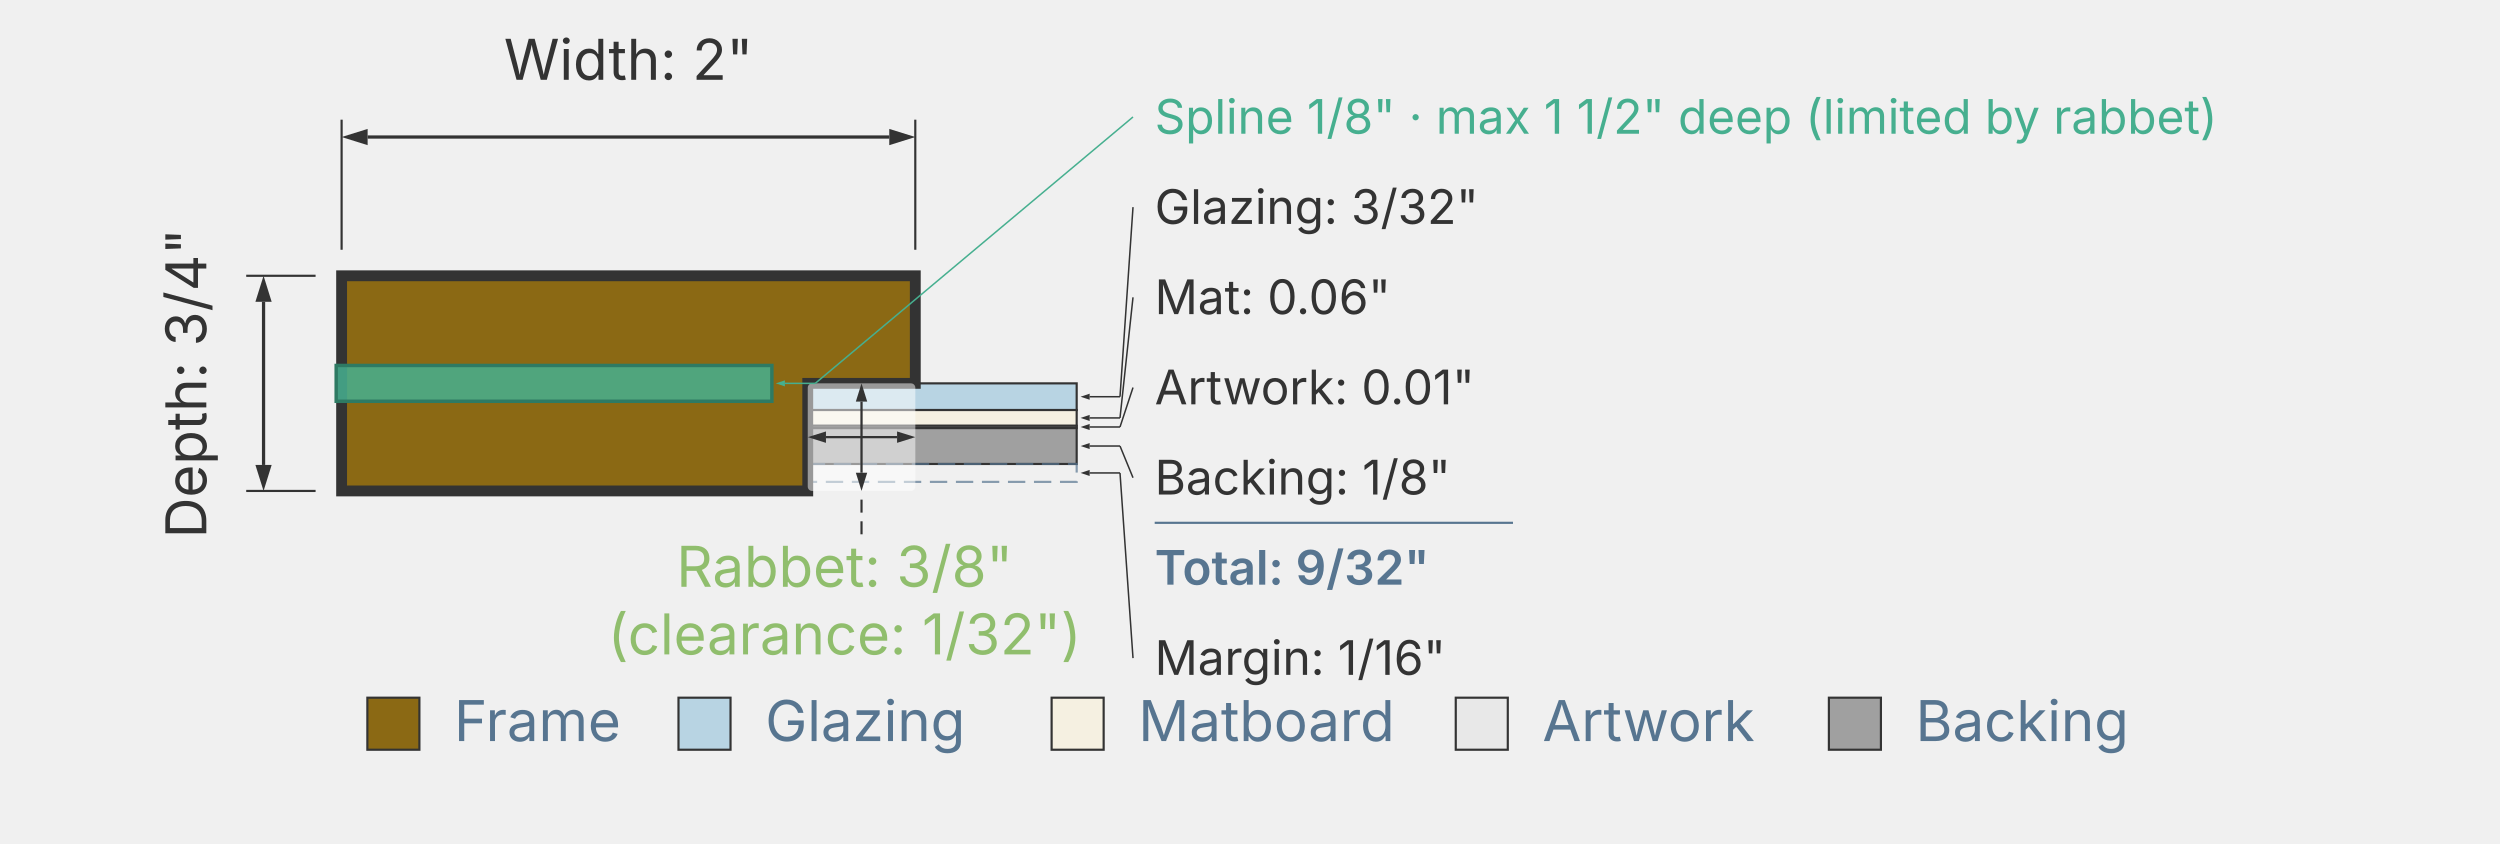
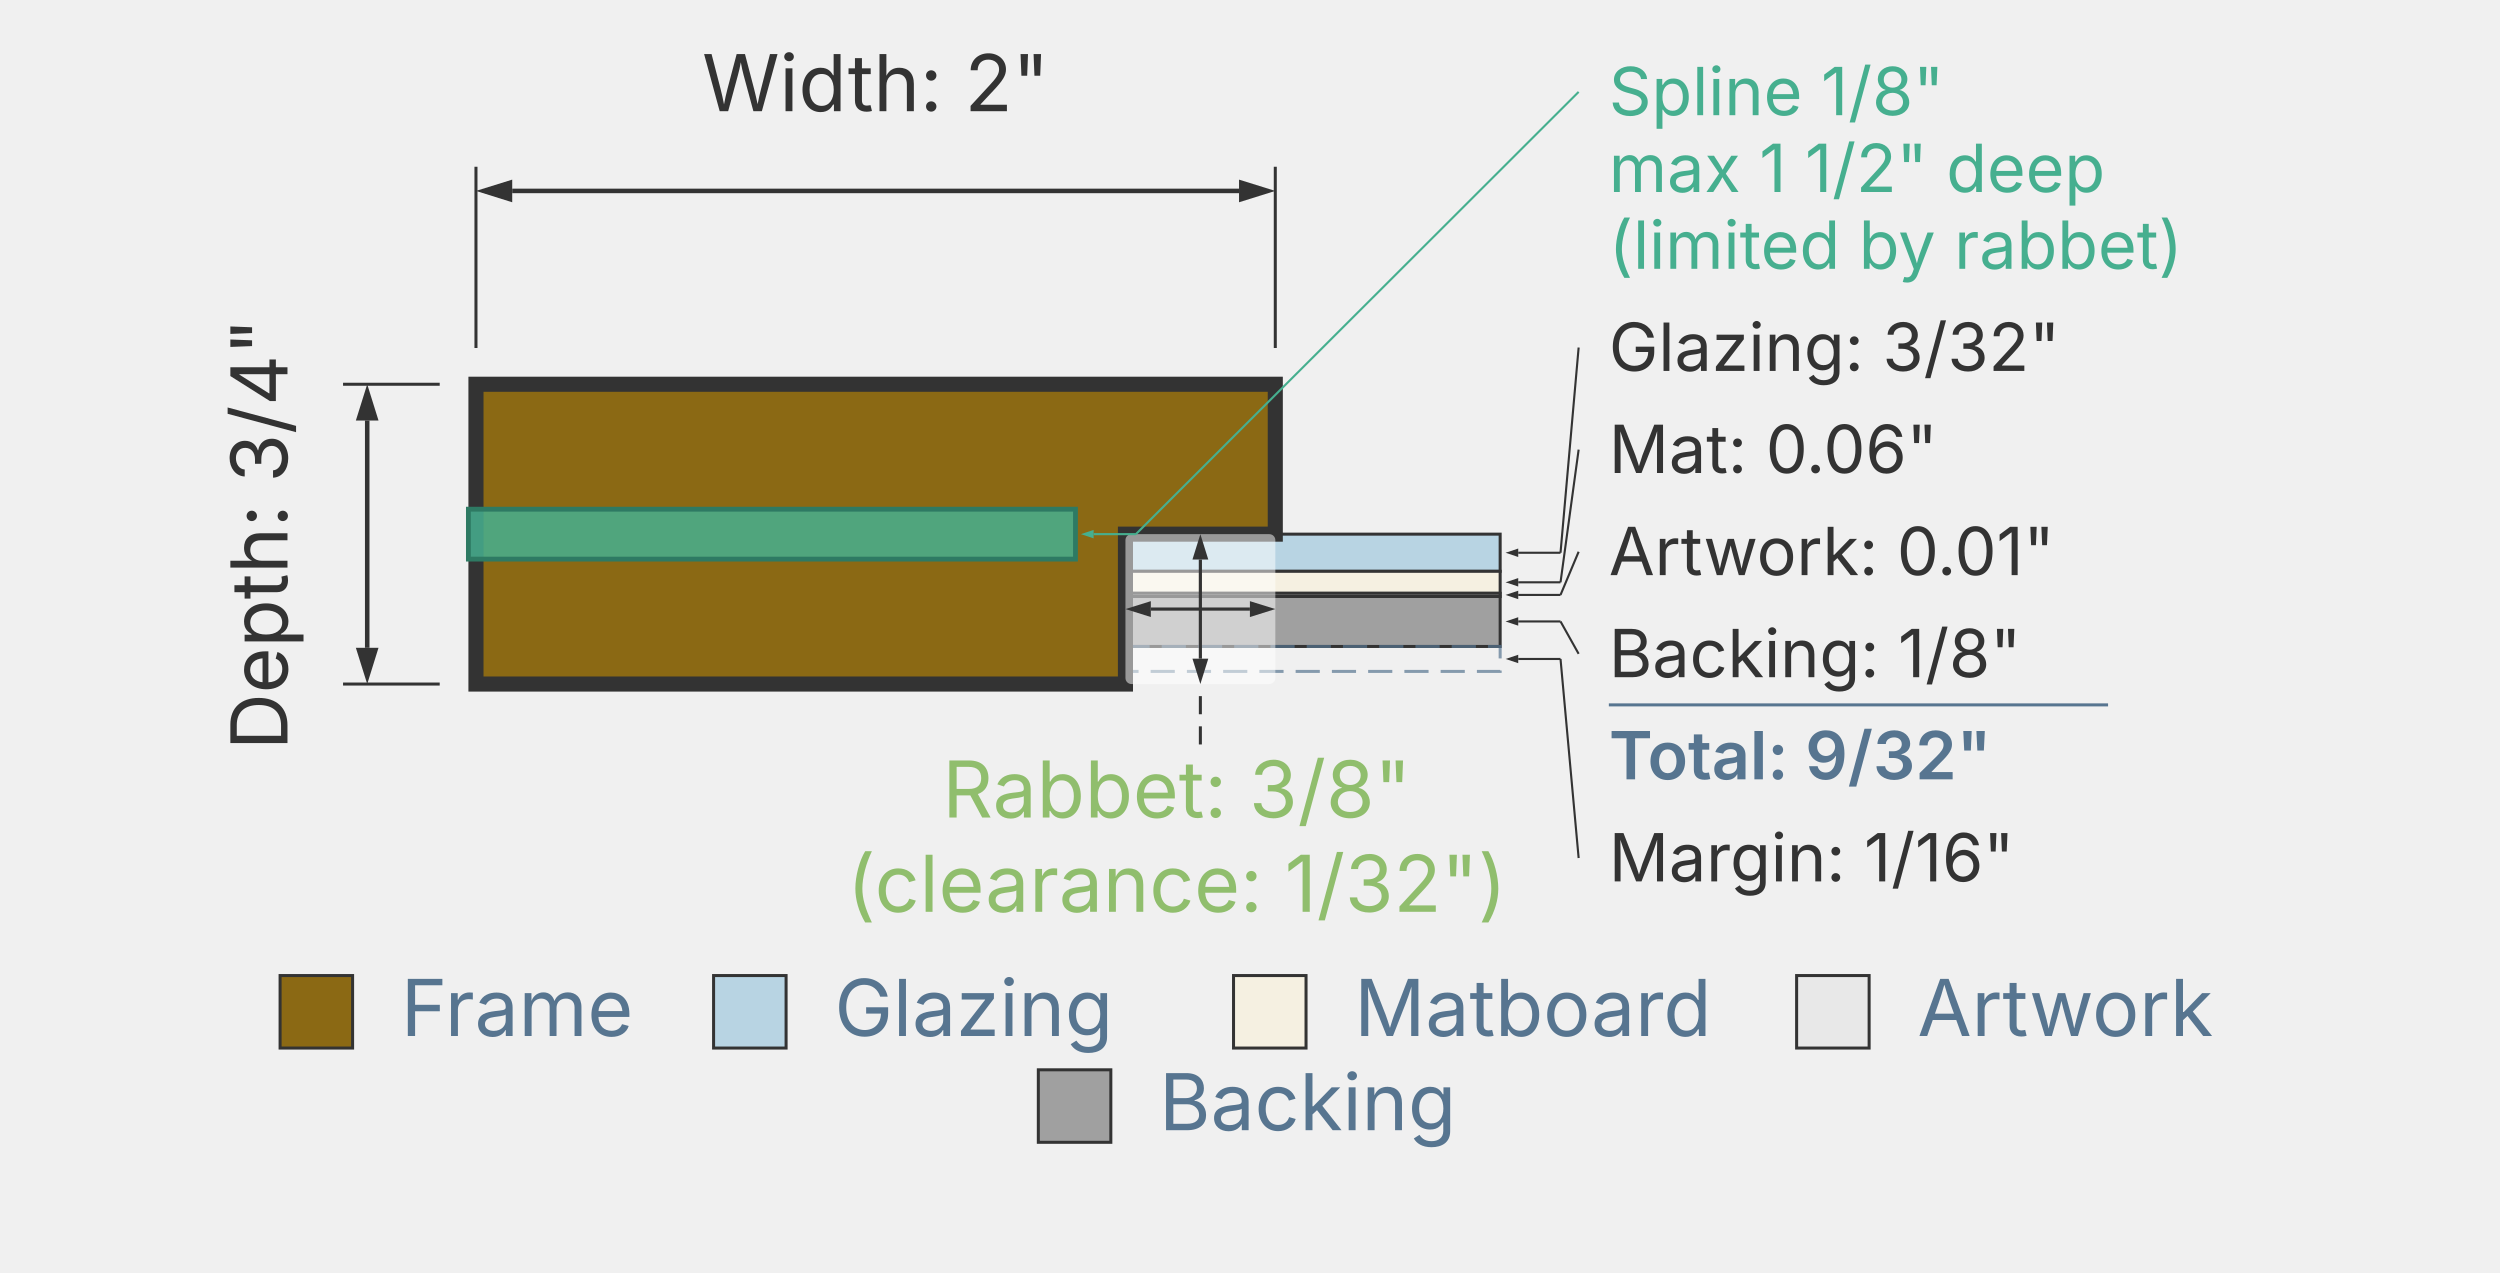
- <svg xmlns="http://www.w3.org/2000/svg" viewBox="-93.27 196.39 576.54 194.50">
-   <g id="section-content" transform="translate(-93.27, 0)">
+ <svg xmlns="http://www.w3.org/2000/svg" viewBox="-11.89 196.39 413.79 210.66">
+   <g id="section-content" transform="translate(-11.89, 0)">
    <g id="section-geometry">
      <rect x="186.28" y="284.80" width="62.02" height="6.15" stroke="#333333" stroke-width="0.5" fill="#B8D4E3" />
      <rect x="186.28" y="290.95" width="62.02" height="3.64" stroke="#333333" stroke-width="0.5" fill="#F5F0E1" />
      <rect x="186.28" y="294.59" width="62.02" height="0.53" stroke="#333333" stroke-width="0.5" fill="#E8E8E8" />
      <rect x="186.28" y="295.12" width="62.02" height="8.27" stroke="#333333" stroke-width="0.5" fill="#A0A0A0" />
      <rect x="186.28" y="303.39" width="62.02" height="4.13" stroke="#577590" stroke-width="0.5" stroke-dasharray="4,2" fill="none" opacity="0.7" />
      <polygon points="78.78,259.99 211.08,259.99 211.08,284.80 186.28,284.80 186.28,309.61 78.78,309.61" stroke="#333333" stroke-width="2.5" fill="#8B6914" />
      <g id="spline-slots">
        <path d="M77.53,280.67 L178.01,280.67 L178.01,288.93 L77.53,288.93 Z" fill="#46af8f" fill-opacity="0.85" stroke="#2e7a63" stroke-width="0.8" />
      </g>
    </g>
    <g id="section-dimensions">
      <line x1="72.78" y1="259.99" x2="56.78" y2="259.99" stroke="#333333" stroke-width="0.5" />
      <line x1="72.78" y1="309.61" x2="56.78" y2="309.61" stroke="#333333" stroke-width="0.5" />
      <polygon points="60.78,259.99 58.90,265.99 62.65,265.99" fill="#333333" data-arrow="true" />
      <line x1="60.78" y1="265.99" x2="60.78" y2="303.61" stroke="#333333" stroke-width="0.75" />
      <polygon points="60.78,309.61 62.65,303.61 58.90,303.61" fill="#333333" data-arrow="true" />
      <text x="47.58" y="284.80" fill="#333333" font-family="Inter, system-ui, -apple-system, sans-serif" font-size="13px" text-anchor="middle" transform="rotate(-90 47.58 284.80)">Depth: 3/4"</text>
      <line x1="78.78" y1="253.99" x2="78.78" y2="223.99" stroke="#333333" stroke-width="0.5" />
      <line x1="211.08" y1="253.99" x2="211.08" y2="223.99" stroke="#333333" stroke-width="0.5" />
      <polygon points="78.78,227.99 84.78,229.87 84.78,226.12" fill="#333333" data-arrow="true" />
      <line x1="84.78" y1="227.99" x2="205.08" y2="227.99" stroke="#333333" stroke-width="0.75" />
      <polygon points="211.08,227.99 205.08,226.12 205.08,229.87" fill="#333333" data-arrow="true" />
      <text transform="translate(144.93, 214.79)" fill="#333333" font-family="Inter, system-ui, -apple-system, sans-serif" font-size="13px" text-anchor="middle">Width: 2"</text>
      <rect x="186.28" y="284.80" width="24.81" height="24.81" fill="#FFFFFF" fill-opacity="0.5" stroke="none" rx="1" />
      <polygon points="186.28,297.20 190.48,298.52 190.48,295.89" fill="#333333" data-arrow="true" />
      <line x1="190.48" y1="297.20" x2="206.88" y2="297.20" stroke="#333333" stroke-width="0.525" />
      <polygon points="211.08,297.20 206.88,295.89 206.88,298.52" fill="#333333" data-arrow="true" />
      <polygon points="198.68,284.80 197.37,289.00 199.99,289.00" fill="#333333" data-arrow="true" />
      <line x1="198.68" y1="289.00" x2="198.68" y2="305.41" stroke="#333333" stroke-width="0.525" />
      <polygon points="198.68,309.61 199.99,305.41 197.37,305.41" fill="#333333" data-arrow="true" />
      <polygon points="178.91,284.80 181.01,285.50 181.01,284.10" fill="#46af8f" data-arrow="true" />
      <line x1="181.01" y1="284.80" x2="188.01" y2="284.80" stroke="#46af8f" stroke-width="0.35" />
-       <line x1="188.01" y1="284.80" x2="261.29" y2="223.36" stroke="#46af8f" stroke-width="0.35" />
-       <text transform="translate(266.29, 227.23)" fill="#46af8f" font-family="Inter, system-ui, -apple-system, sans-serif" font-size="11.0px">Spline 1/8" · max 1 1/2" deep (limited by rabbet)</text>
+       <line x1="188.01" y1="284.80" x2="261.29" y2="211.60" stroke="#46af8f" stroke-width="0.35" />
+       <text transform="translate(266.29, 215.46)" fill="#46af8f" font-family="Inter, system-ui, -apple-system, sans-serif" font-size="11.0px">Spline 1/8"</text>
+       <text transform="translate(266.29, 228.17)" fill="#46af8f" font-family="Inter, system-ui, -apple-system, sans-serif" font-size="11.0px">max 1 1/2" deep</text>
+       <text transform="translate(266.29, 240.88)" fill="#46af8f" font-family="Inter, system-ui, -apple-system, sans-serif" font-size="11.0px">(limited by rabbet)</text>
      <polygon points="249.19,287.88 251.29,288.58 251.29,287.18" fill="#333333" data-arrow="true" />
      <line x1="251.29" y1="287.88" x2="258.29" y2="287.88" stroke="#333333" stroke-width="0.35" />
-       <line x1="258.29" y1="287.88" x2="261.29" y2="244.16" stroke="#333333" stroke-width="0.35" />
-       <text transform="translate(266.29, 248.03)" fill="#333333" font-family="Inter, system-ui, -apple-system, sans-serif" font-size="11.0px">Glazing: 3/32"</text>
+       <line x1="258.29" y1="287.88" x2="261.29" y2="253.91" stroke="#333333" stroke-width="0.35" />
+       <text transform="translate(266.29, 257.78)" fill="#333333" font-family="Inter, system-ui, -apple-system, sans-serif" font-size="11.0px">Glazing: 3/32"</text>
      <polygon points="249.19,292.77 251.29,293.47 251.29,292.07" fill="#333333" data-arrow="true" />
      <line x1="251.29" y1="292.77" x2="258.29" y2="292.77" stroke="#333333" stroke-width="0.35" />
-       <line x1="258.29" y1="292.77" x2="261.29" y2="264.96" stroke="#333333" stroke-width="0.35" />
-       <text transform="translate(266.29, 268.83)" fill="#333333" font-family="Inter, system-ui, -apple-system, sans-serif" font-size="11.0px">Mat: 0.06"</text>
+       <line x1="258.29" y1="292.77" x2="261.29" y2="270.81" stroke="#333333" stroke-width="0.35" />
+       <text transform="translate(266.29, 274.68)" fill="#333333" font-family="Inter, system-ui, -apple-system, sans-serif" font-size="11.0px">Mat: 0.06"</text>
      <polygon points="249.19,294.86 251.29,295.56 251.29,294.16" fill="#333333" data-arrow="true" />
      <line x1="251.29" y1="294.86" x2="258.29" y2="294.86" stroke="#333333" stroke-width="0.35" />
-       <line x1="258.29" y1="294.86" x2="261.29" y2="285.76" stroke="#333333" stroke-width="0.35" />
-       <text transform="translate(266.29, 289.63)" fill="#333333" font-family="Inter, system-ui, -apple-system, sans-serif" font-size="11.0px">Artwork: 0.01"</text>
+       <line x1="258.29" y1="294.86" x2="261.29" y2="287.71" stroke="#333333" stroke-width="0.35" />
+       <text transform="translate(266.29, 291.58)" fill="#333333" font-family="Inter, system-ui, -apple-system, sans-serif" font-size="11.0px">Artwork: 0.01"</text>
      <polygon points="249.19,299.25 251.29,299.95 251.29,298.55" fill="#333333" data-arrow="true" />
      <line x1="251.29" y1="299.25" x2="258.29" y2="299.25" stroke="#333333" stroke-width="0.35" />
-       <line x1="258.29" y1="299.25" x2="261.29" y2="306.56" stroke="#333333" stroke-width="0.35" />
-       <text transform="translate(266.29, 310.43)" fill="#333333" font-family="Inter, system-ui, -apple-system, sans-serif" font-size="11.0px">Backing: 1/8"</text>
-       <line x1="266.29" y1="316.96" x2="348.92" y2="316.96" stroke="#577590" stroke-width="0.5" />
-       <text transform="translate(266.29, 331.23)" fill="#577590" font-family="Inter, system-ui, -apple-system, sans-serif" font-size="11.0px" font-weight="600">Total: 9/32"</text>
+       <line x1="258.29" y1="299.25" x2="261.29" y2="304.61" stroke="#333333" stroke-width="0.35" />
+       <text transform="translate(266.29, 308.48)" fill="#333333" font-family="Inter, system-ui, -apple-system, sans-serif" font-size="11.0px">Backing: 1/8"</text>
+       <line x1="266.29" y1="313.06" x2="348.92" y2="313.06" stroke="#577590" stroke-width="0.5" />
+       <text transform="translate(266.29, 325.38)" fill="#577590" font-family="Inter, system-ui, -apple-system, sans-serif" font-size="11.0px" font-weight="600">Total: 9/32"</text>
      <polygon points="249.19,305.46 251.29,306.16 251.29,304.76" fill="#333333" data-arrow="true" />
      <line x1="251.29" y1="305.46" x2="258.29" y2="305.46" stroke="#333333" stroke-width="0.35" />
-       <line x1="258.29" y1="305.46" x2="261.29" y2="348.16" stroke="#333333" stroke-width="0.35" />
-       <text transform="translate(266.29, 352.03)" fill="#333333" font-family="Inter, system-ui, -apple-system, sans-serif" font-size="11.0px">Margin: 1/16"</text>
+       <line x1="258.29" y1="305.46" x2="261.29" y2="338.41" stroke="#333333" stroke-width="0.35" />
+       <text transform="translate(266.29, 342.28)" fill="#333333" font-family="Inter, system-ui, -apple-system, sans-serif" font-size="11.0px">Margin: 1/16"</text>
      <line x1="198.68" y1="311.61" x2="198.68" y2="319.61" stroke="#333333" stroke-width="0.5" stroke-dasharray="3,2" />
      <text transform="translate(194.78, 331.71)" fill="#90be6d" font-family="Inter, system-ui, -apple-system, sans-serif" font-size="13px" text-anchor="middle">Rabbet: 3/8"</text>
      <text transform="translate(194.78, 347.31)" fill="#90be6d" font-family="Inter, system-ui, -apple-system, sans-serif" font-size="13px" text-anchor="middle">(clearance: 1/32")</text>
    </g>
  </g>
  <g id="legend">
-     <rect x="-8.55" y="357.29" width="12" height="12" fill="#8B6914" stroke="#333333" stroke-width="0.5" />
-     <text transform="translate(11.45, 367.29)" fill="#577590" font-family="Inter, system-ui, -apple-system, sans-serif" font-size="13px">Frame</text>
-     <rect x="63.20" y="357.29" width="12" height="12" fill="#B8D4E3" stroke="#333333" stroke-width="0.5" />
-     <text transform="translate(83.20, 367.29)" fill="#577590" font-family="Inter, system-ui, -apple-system, sans-serif" font-size="13px">Glazing</text>
-     <rect x="149.25" y="357.29" width="12" height="12" fill="#F5F0E1" stroke="#333333" stroke-width="0.5" />
-     <text transform="translate(169.25, 367.29)" fill="#577590" font-family="Inter, system-ui, -apple-system, sans-serif" font-size="13px">Matboard</text>
-     <rect x="242.45" y="357.29" width="12" height="12" fill="#E8E8E8" stroke="#333333" stroke-width="0.5" />
-     <text transform="translate(262.45, 367.29)" fill="#577590" font-family="Inter, system-ui, -apple-system, sans-serif" font-size="13px">Artwork</text>
-     <rect x="328.50" y="357.29" width="12" height="12" fill="#A0A0A0" stroke="#333333" stroke-width="0.5" />
-     <text transform="translate(348.50, 367.29)" fill="#577590" font-family="Inter, system-ui, -apple-system, sans-serif" font-size="13px">Backing</text>
+     <rect x="34.47" y="357.86" width="12" height="12" fill="#8B6914" stroke="#333333" stroke-width="0.5" />
+     <text transform="translate(54.47, 367.86)" fill="#577590" font-family="Inter, system-ui, -apple-system, sans-serif" font-size="13px">Frame</text>
+     <rect x="106.22" y="357.86" width="12" height="12" fill="#B8D4E3" stroke="#333333" stroke-width="0.5" />
+     <text transform="translate(126.22, 367.86)" fill="#577590" font-family="Inter, system-ui, -apple-system, sans-serif" font-size="13px">Glazing</text>
+     <rect x="192.28" y="357.86" width="12" height="12" fill="#F5F0E1" stroke="#333333" stroke-width="0.5" />
+     <text transform="translate(212.28, 367.86)" fill="#577590" font-family="Inter, system-ui, -apple-system, sans-serif" font-size="13px">Matboard</text>
+     <rect x="285.48" y="357.86" width="12" height="12" fill="#E8E8E8" stroke="#333333" stroke-width="0.5" />
+     <text transform="translate(305.48, 367.86)" fill="#577590" font-family="Inter, system-ui, -apple-system, sans-serif" font-size="13px">Artwork</text>
+     <rect x="159.97" y="373.46" width="12" height="12" fill="#A0A0A0" stroke="#333333" stroke-width="0.5" />
+     <text transform="translate(179.97, 383.46)" fill="#577590" font-family="Inter, system-ui, -apple-system, sans-serif" font-size="13px">Backing</text>
  </g>
</svg>
